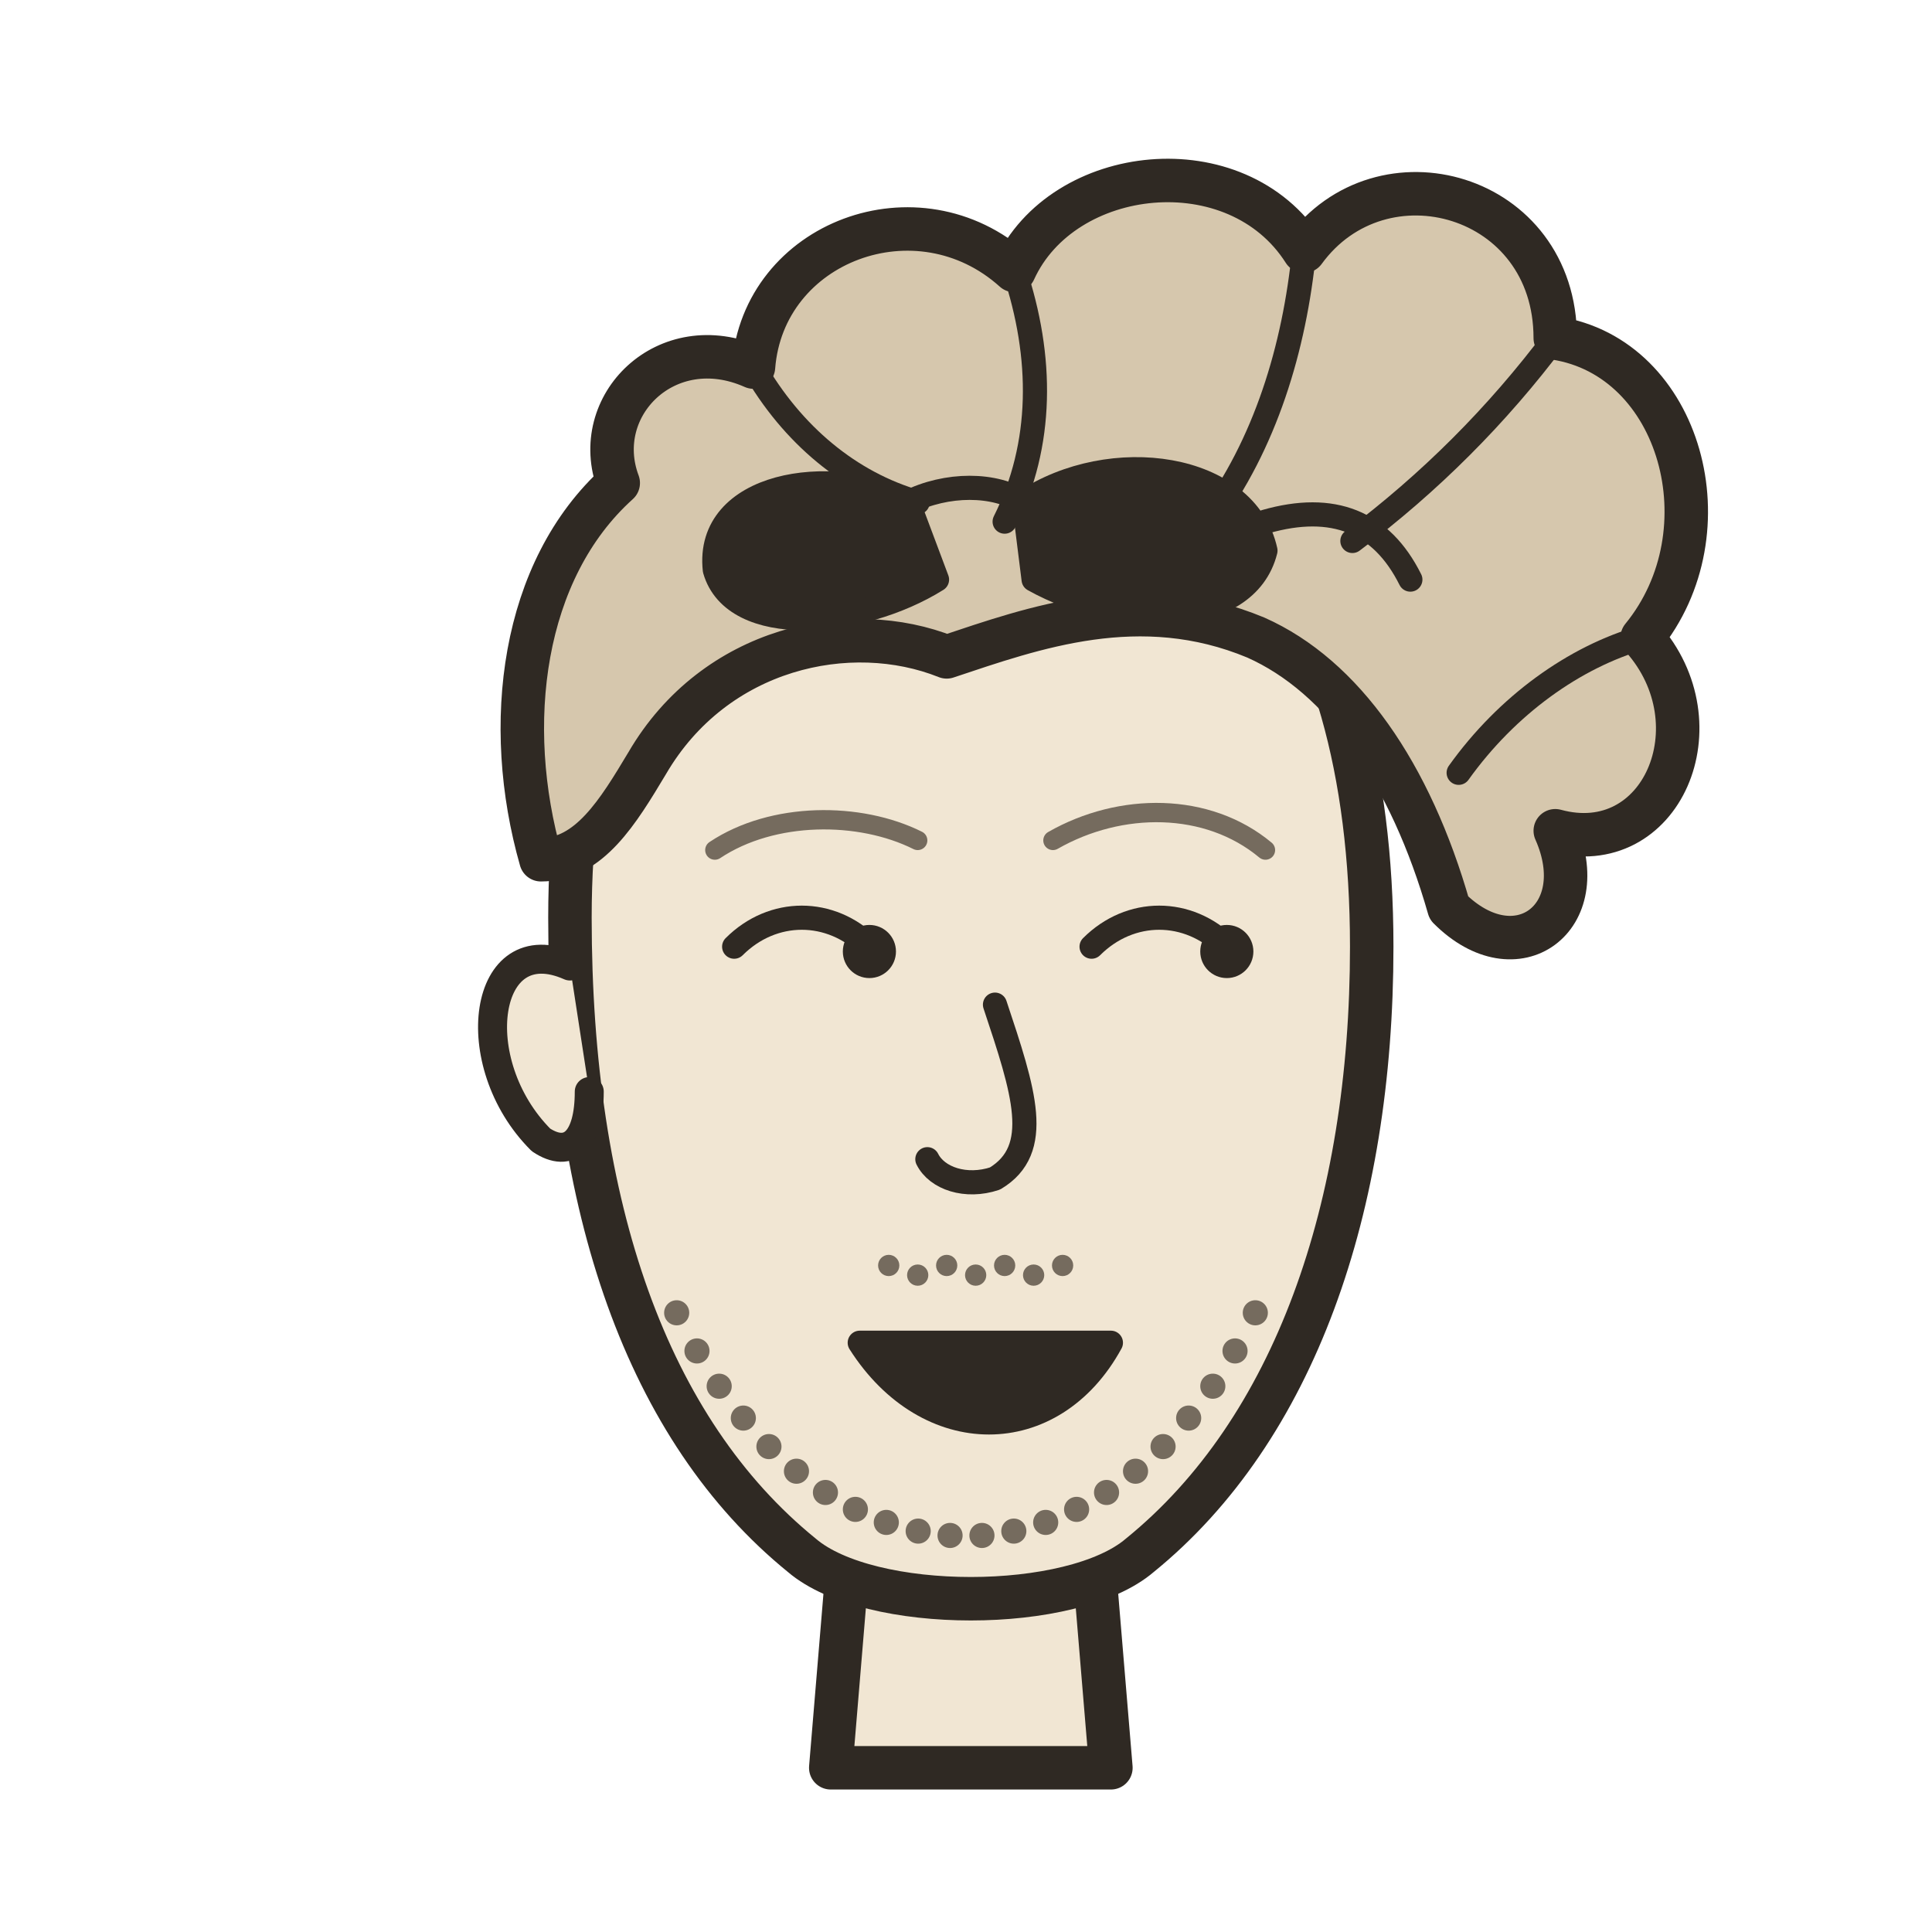
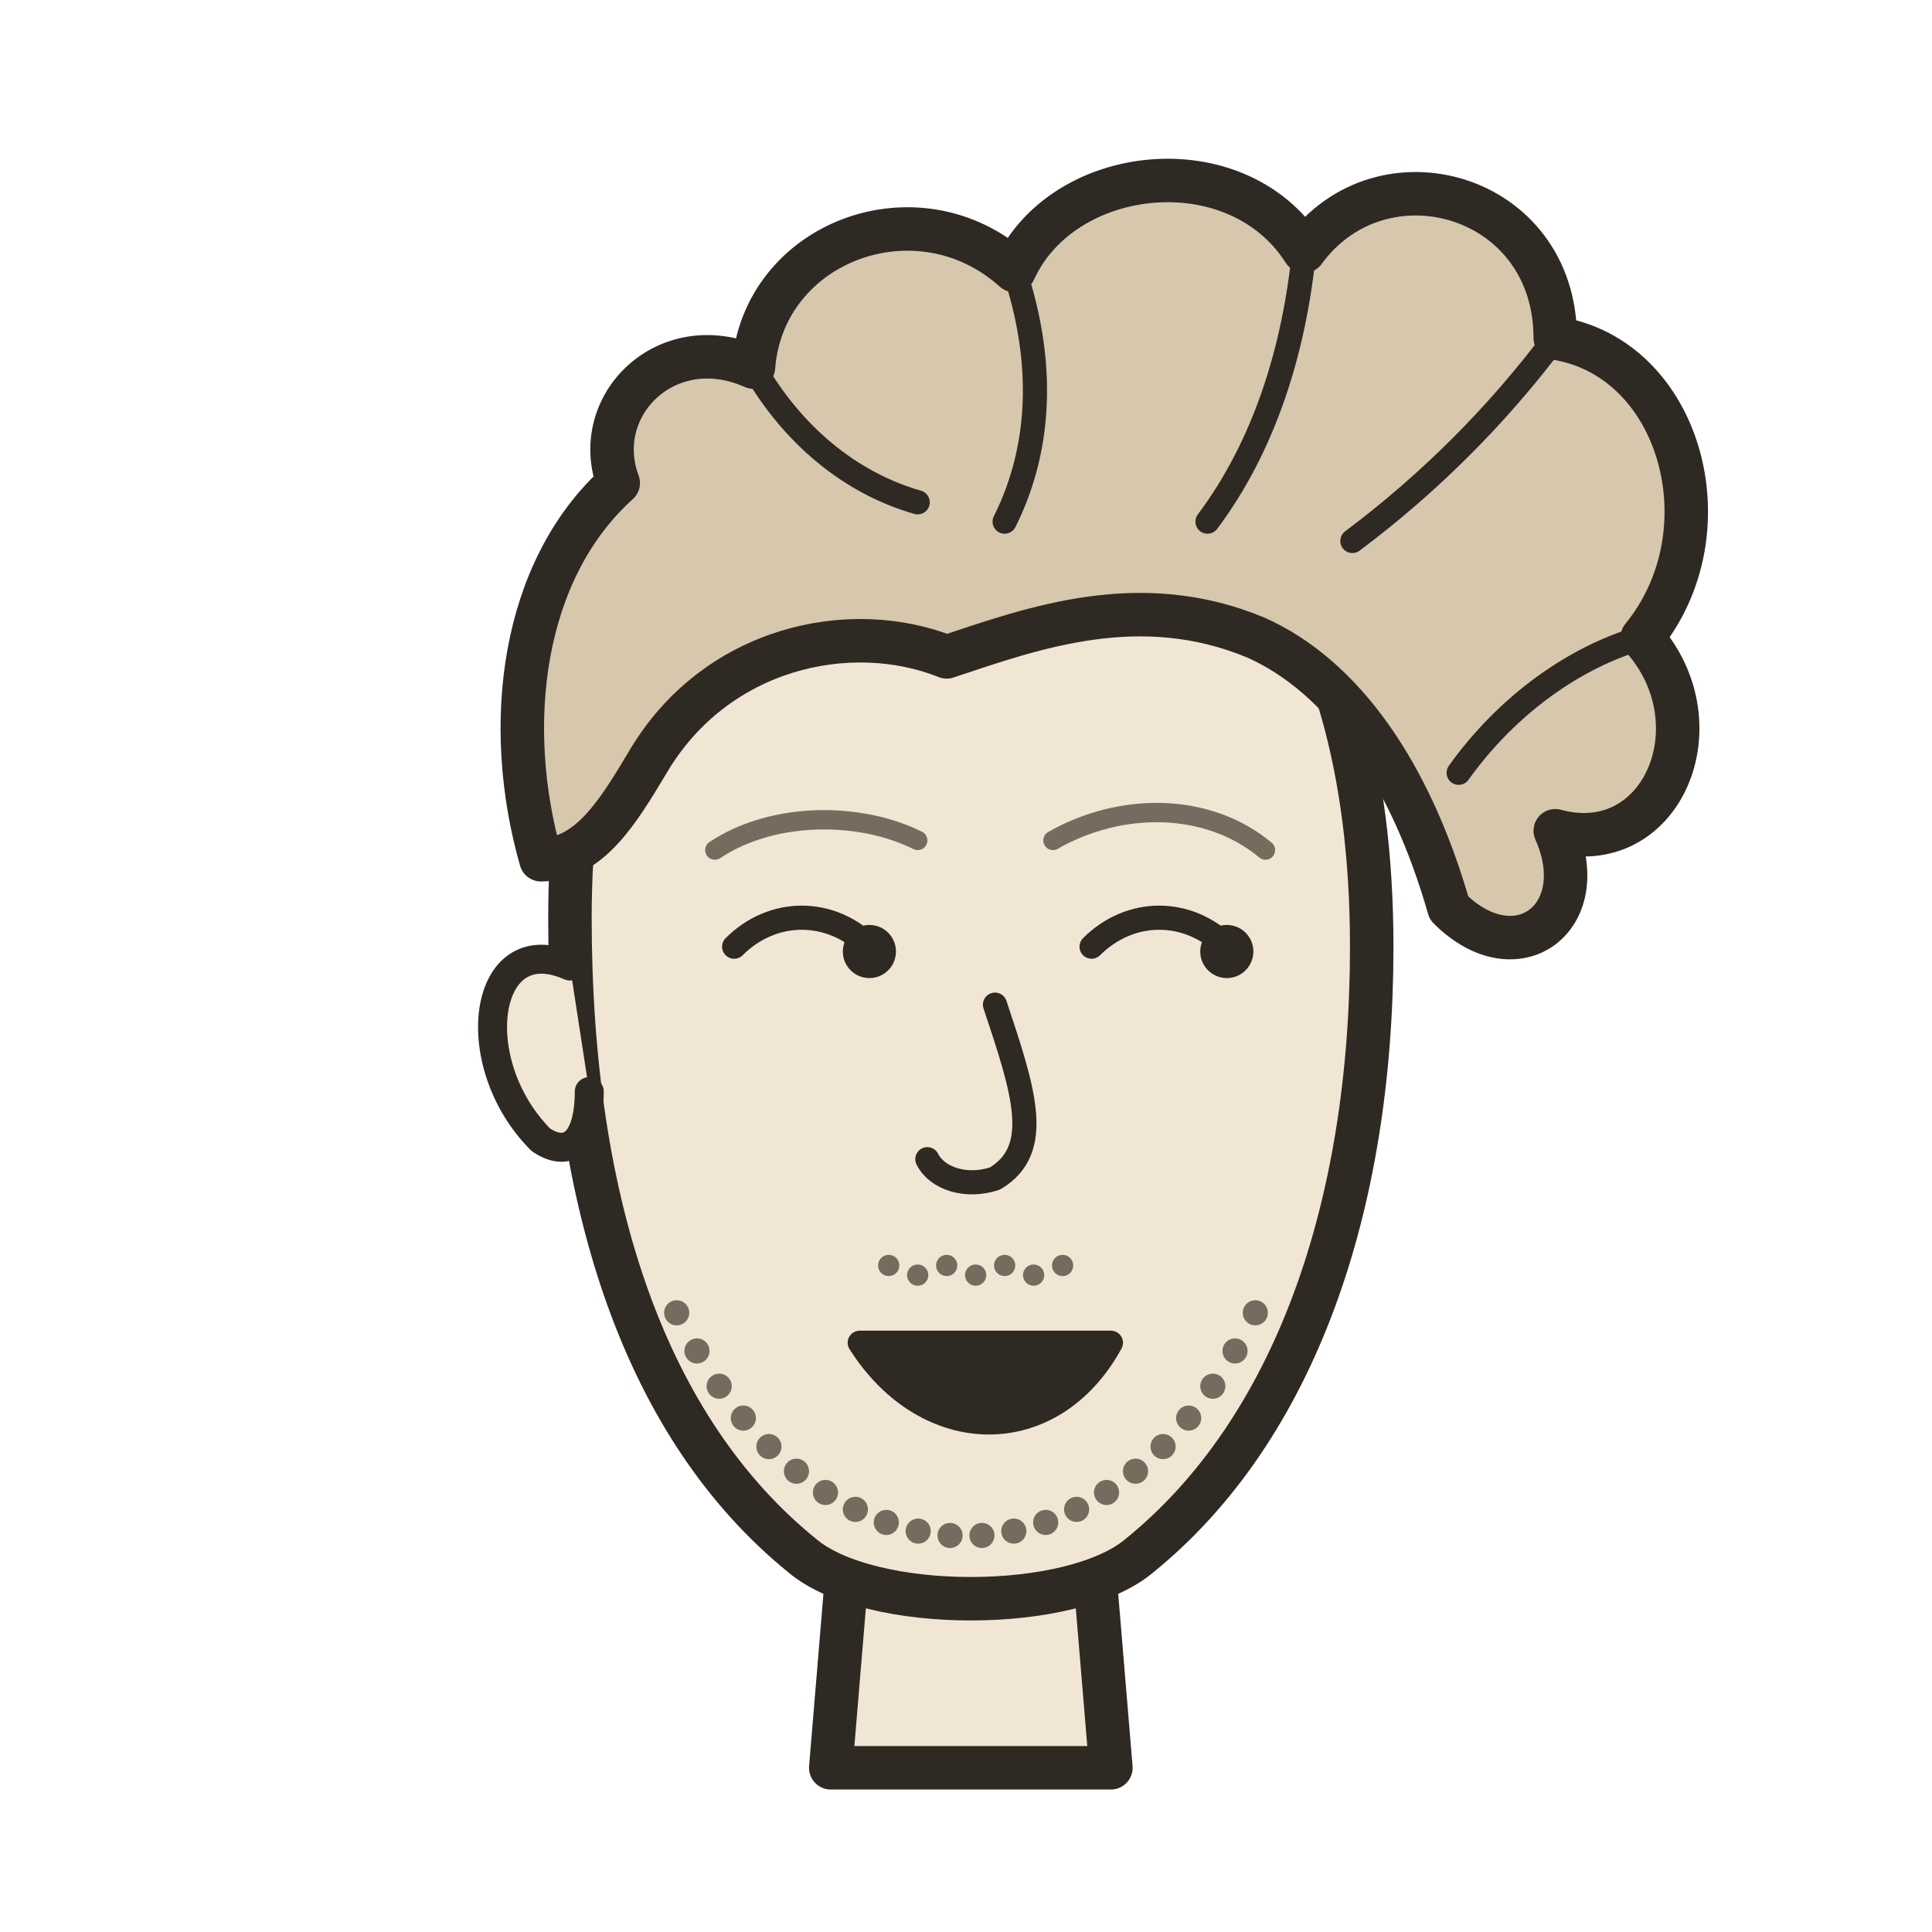
<svg xmlns="http://www.w3.org/2000/svg" width="400" height="400" viewBox="0 0 400 400">
  <path d="M 176 318 L 172 366 L 230 366 L 226 318 Z" fill="#f1e6d3" stroke="#2f2923" stroke-width="9" stroke-linecap="round" stroke-linejoin="round" />
  <path d="M 118 190 C 118 120, 152 84, 200 84 C 250 84, 284 122, 284 196 C 284 250, 268 296, 236 322 C 222 334, 180 334, 166 322 C 134 296, 118 250, 118 190 Z" fill="#f1e6d3" stroke="#2f2923" stroke-width="9" stroke-linecap="round" stroke-linejoin="round" />
  <path d="M 118 200 C 100 192, 96 220, 112 236 C 118 240, 122 236, 122 226" fill="#f1e6d3" stroke="#2f2923" stroke-width="6" stroke-linecap="round" stroke-linejoin="round" />
  <circle cx="259.9" cy="271.8" r="2.6" fill="#756b5e" stroke="none" stroke-width="0" />
  <circle cx="255.7" cy="279.7" r="2.6" fill="#756b5e" stroke="none" stroke-width="0" />
  <circle cx="251.1" cy="287.0" r="2.6" fill="#756b5e" stroke="none" stroke-width="0" />
  <circle cx="246.1" cy="293.6" r="2.6" fill="#756b5e" stroke="none" stroke-width="0" />
  <circle cx="240.8" cy="299.5" r="2.6" fill="#756b5e" stroke="none" stroke-width="0" />
  <circle cx="235.1" cy="304.6" r="2.6" fill="#756b5e" stroke="none" stroke-width="0" />
  <circle cx="229.1" cy="309.0" r="2.6" fill="#756b5e" stroke="none" stroke-width="0" />
  <circle cx="222.9" cy="312.5" r="2.6" fill="#756b5e" stroke="none" stroke-width="0" />
  <circle cx="216.5" cy="315.2" r="2.6" fill="#756b5e" stroke="none" stroke-width="0" />
  <circle cx="209.9" cy="317.0" r="2.6" fill="#756b5e" stroke="none" stroke-width="0" />
  <circle cx="203.3" cy="317.9" r="2.6" fill="#756b5e" stroke="none" stroke-width="0" />
  <circle cx="196.7" cy="317.9" r="2.6" fill="#756b5e" stroke="none" stroke-width="0" />
  <circle cx="190.1" cy="317.0" r="2.6" fill="#756b5e" stroke="none" stroke-width="0" />
  <circle cx="183.5" cy="315.2" r="2.6" fill="#756b5e" stroke="none" stroke-width="0" />
  <circle cx="177.1" cy="312.5" r="2.6" fill="#756b5e" stroke="none" stroke-width="0" />
  <circle cx="170.9" cy="309.0" r="2.6" fill="#756b5e" stroke="none" stroke-width="0" />
  <circle cx="164.9" cy="304.6" r="2.6" fill="#756b5e" stroke="none" stroke-width="0" />
  <circle cx="159.2" cy="299.5" r="2.6" fill="#756b5e" stroke="none" stroke-width="0" />
  <circle cx="153.9" cy="293.6" r="2.6" fill="#756b5e" stroke="none" stroke-width="0" />
  <circle cx="148.9" cy="287.0" r="2.6" fill="#756b5e" stroke="none" stroke-width="0" />
  <circle cx="144.3" cy="279.7" r="2.6" fill="#756b5e" stroke="none" stroke-width="0" />
  <circle cx="140.1" cy="271.8" r="2.6" fill="#756b5e" stroke="none" stroke-width="0" />
  <circle cx="184" cy="262" r="2.2" fill="#756b5e" stroke="none" stroke-width="0" />
  <circle cx="190" cy="264" r="2.2" fill="#756b5e" stroke="none" stroke-width="0" />
  <circle cx="196" cy="262" r="2.2" fill="#756b5e" stroke="none" stroke-width="0" />
  <circle cx="202" cy="264" r="2.2" fill="#756b5e" stroke="none" stroke-width="0" />
  <circle cx="208" cy="262" r="2.2" fill="#756b5e" stroke="none" stroke-width="0" />
  <circle cx="214" cy="264" r="2.2" fill="#756b5e" stroke="none" stroke-width="0" />
  <circle cx="220" cy="262" r="2.2" fill="#756b5e" stroke="none" stroke-width="0" />
  <path d="M 112 178 C 104 150, 108 118, 128 100 C 122 84, 138 68, 156 76 C 158 50, 190 38, 210 56 C 220 34, 256 30, 270 52 C 286 30, 322 40, 322 70 C 348 74, 358 110, 340 132 C 356 150, 344 178, 322 172 C 330 190, 314 202, 300 188 C 292 160, 278 140, 260 132 C 236 122, 214 130, 196 136 C 176 128, 148 134, 134 158 C 128 168, 122 178, 112 178 Z" fill="#d6c7ad" stroke="#2f2923" stroke-width="9" stroke-linecap="round" stroke-linejoin="round" />
  <path d="M 156 76 C 164 90, 176 100, 190 104" fill="none" stroke="#2f2923" stroke-width="5" stroke-linecap="round" stroke-linejoin="round" />
  <path d="M 210 56 C 216 74, 216 92, 208 108" fill="none" stroke="#2f2923" stroke-width="5" stroke-linecap="round" stroke-linejoin="round" />
  <path d="M 270 52 C 268 72, 262 92, 250 108" fill="none" stroke="#2f2923" stroke-width="5" stroke-linecap="round" stroke-linejoin="round" />
  <path d="M 322 70 C 310 86, 296 100, 280 112" fill="none" stroke="#2f2923" stroke-width="5" stroke-linecap="round" stroke-linejoin="round" />
  <path d="M 340 132 C 326 136, 312 146, 302 160" fill="none" stroke="#2f2923" stroke-width="5" stroke-linecap="round" stroke-linejoin="round" />
-   <path d="M 148 118 C 146 100, 172 96, 188 104 L 194 120 C 178 130, 152 132, 148 118 Z" fill="#2f2923" stroke="#2f2923" stroke-width="5" stroke-linecap="round" stroke-linejoin="round" />
-   <path d="M 212 104 C 230 92, 258 96, 262 114 C 258 130, 232 130, 214 120 Z" fill="#2f2923" stroke="#2f2923" stroke-width="5" stroke-linecap="round" stroke-linejoin="round" />
-   <path d="M 188 104 C 196 100, 206 100, 212 104" fill="none" stroke="#2f2923" stroke-width="5" stroke-linecap="round" stroke-linejoin="round" />
-   <path d="M 262 108 C 276 104, 286 108, 292 120" fill="none" stroke="#2f2923" stroke-width="5" stroke-linecap="round" stroke-linejoin="round" />
  <path d="M 148 176 C 160 168, 178 168, 190 174" fill="none" stroke="#756b5e" stroke-width="4" stroke-linecap="round" stroke-linejoin="round" />
  <path d="M 218 174 C 232 166, 250 166, 262 176" fill="none" stroke="#756b5e" stroke-width="4" stroke-linecap="round" stroke-linejoin="round" />
  <path d="M 152 196 C 160 188, 172 188, 180 196" fill="none" stroke="#2f2923" stroke-width="5" stroke-linecap="round" stroke-linejoin="round" />
  <circle cx="180" cy="197" r="5.5" fill="#2f2923" stroke="none" stroke-width="0" />
  <path d="M 226 196 C 234 188, 246 188, 254 196" fill="none" stroke="#2f2923" stroke-width="5" stroke-linecap="round" stroke-linejoin="round" />
  <circle cx="254" cy="197" r="5.5" fill="#2f2923" stroke="none" stroke-width="0" />
  <path d="M 206 208 C 212 226, 216 238, 206 244 C 200 246, 194 244, 192 240" fill="none" stroke="#2f2923" stroke-width="5" stroke-linecap="round" stroke-linejoin="round" />
  <path d="M 178 278 C 192 300, 218 300, 230 278 Z" fill="#2f2923" stroke="#2f2923" stroke-width="5" stroke-linecap="round" stroke-linejoin="round" />
</svg>
